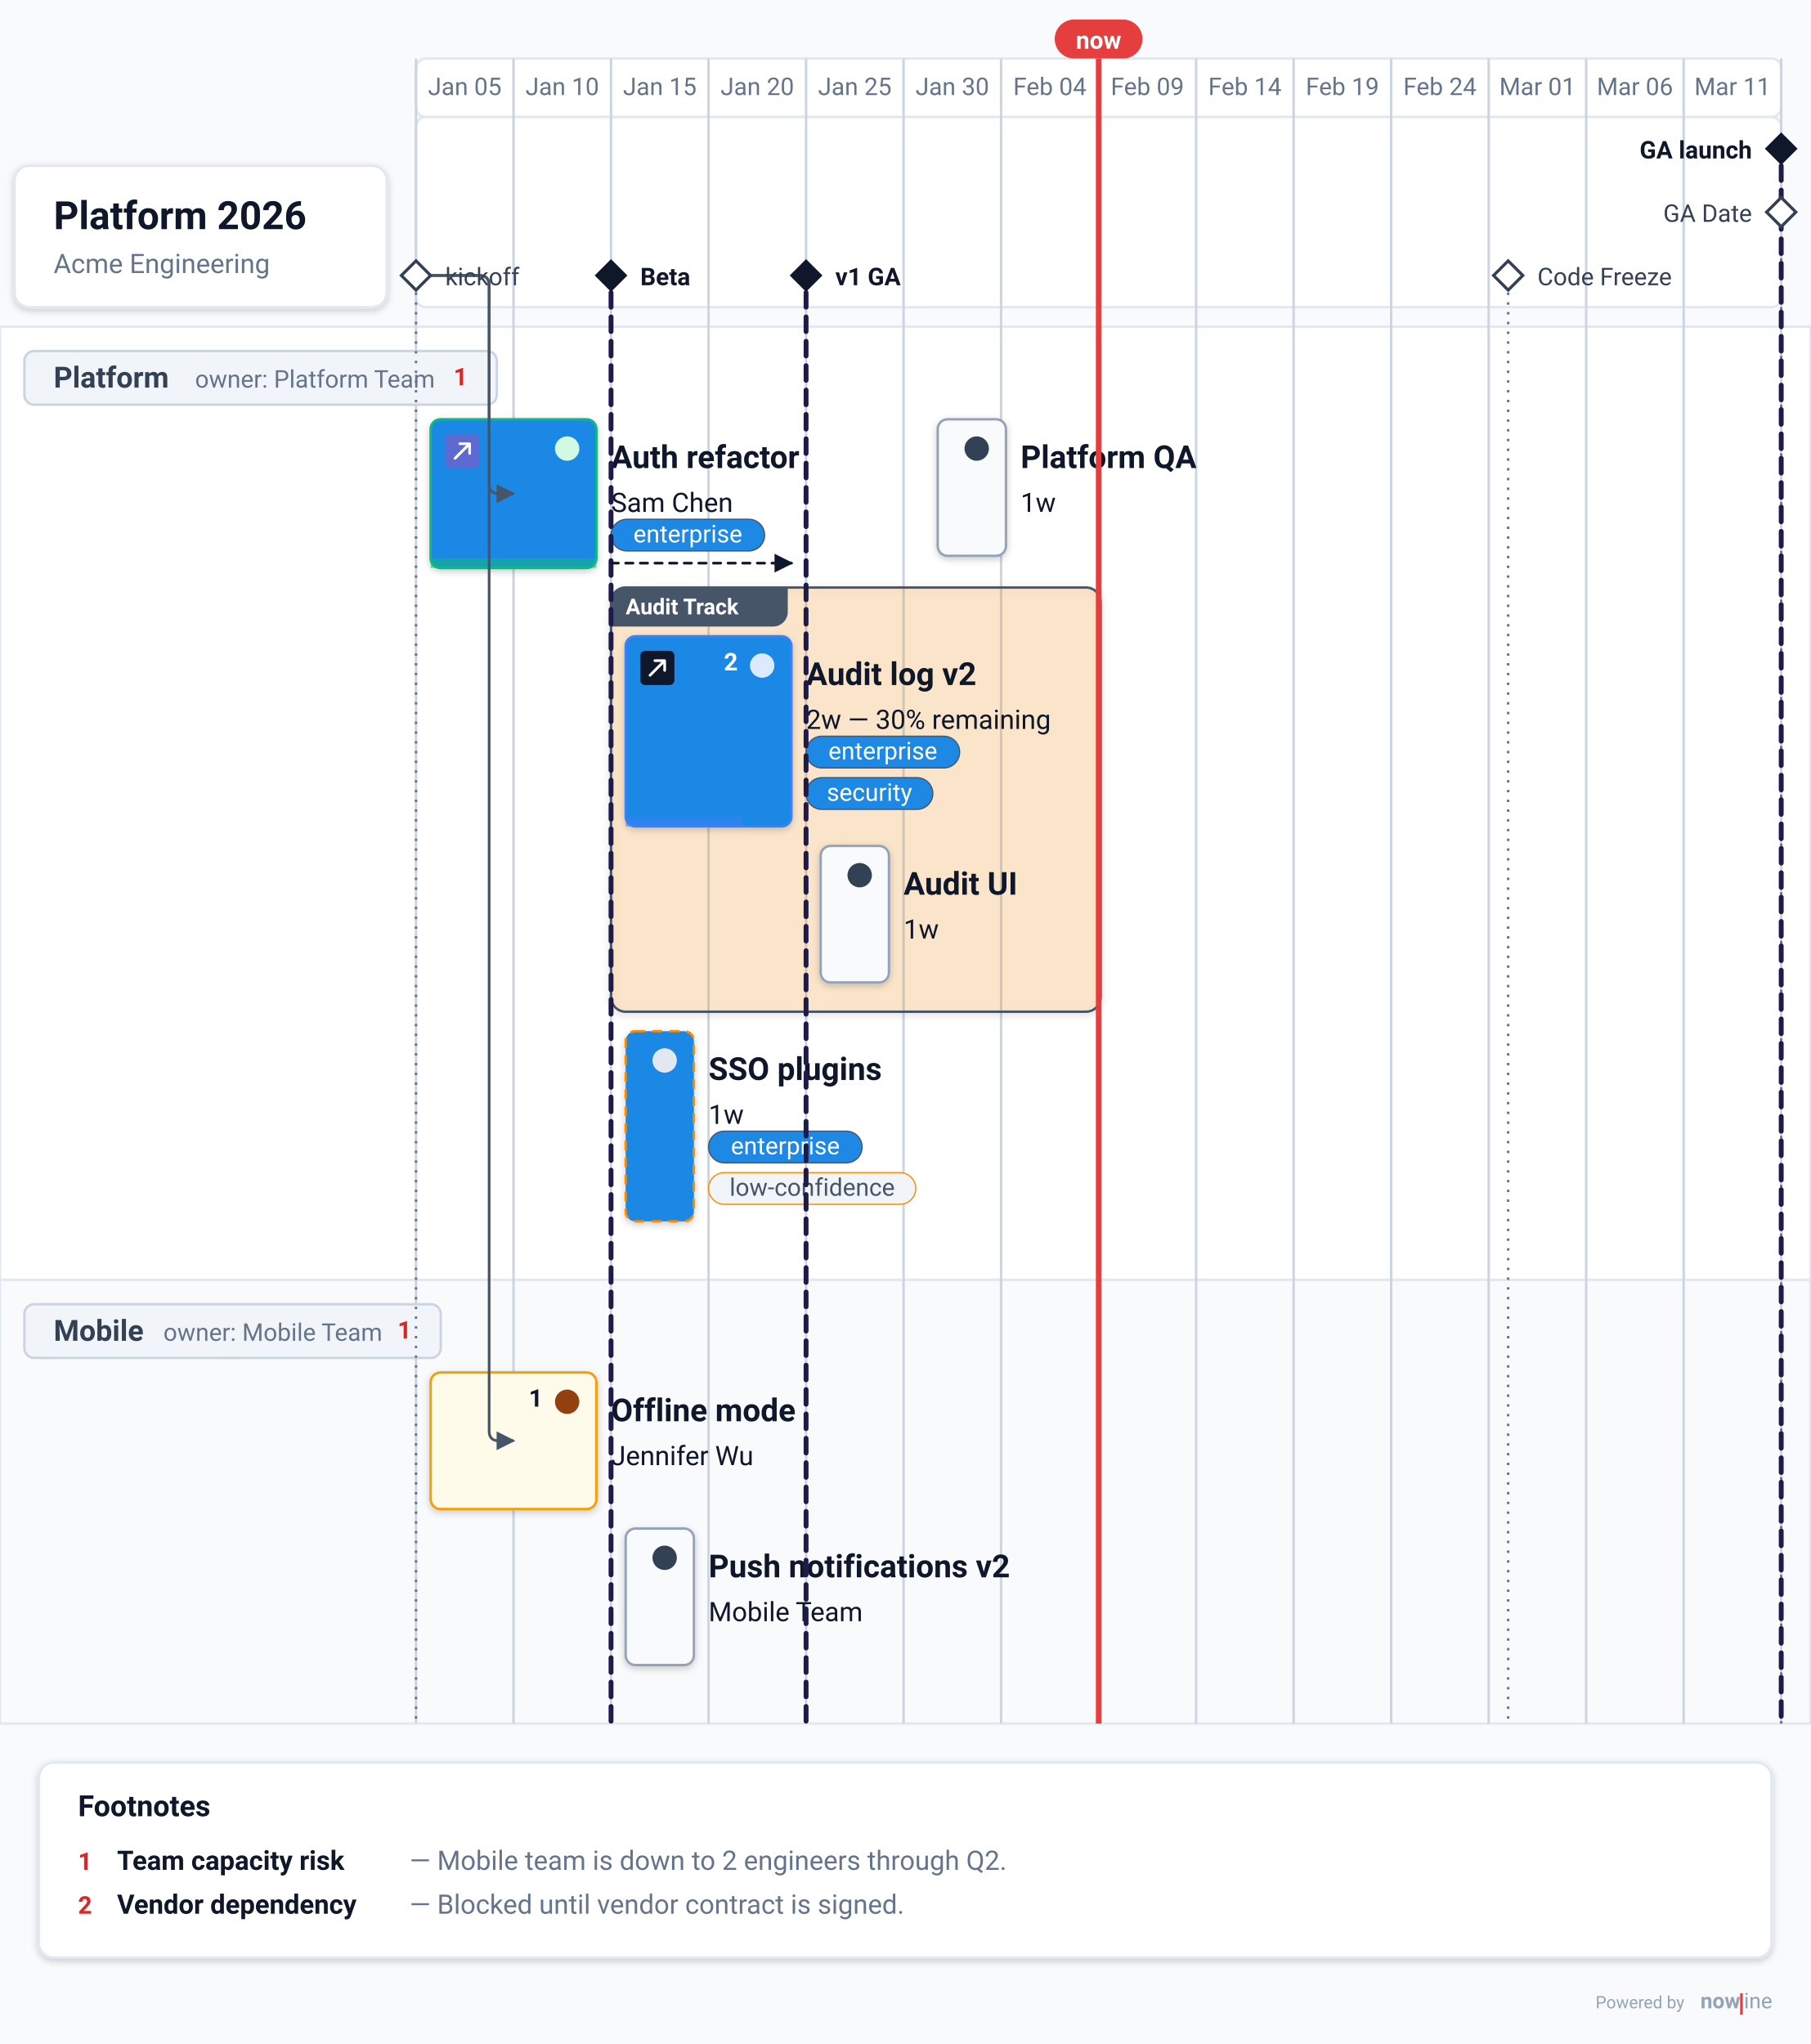
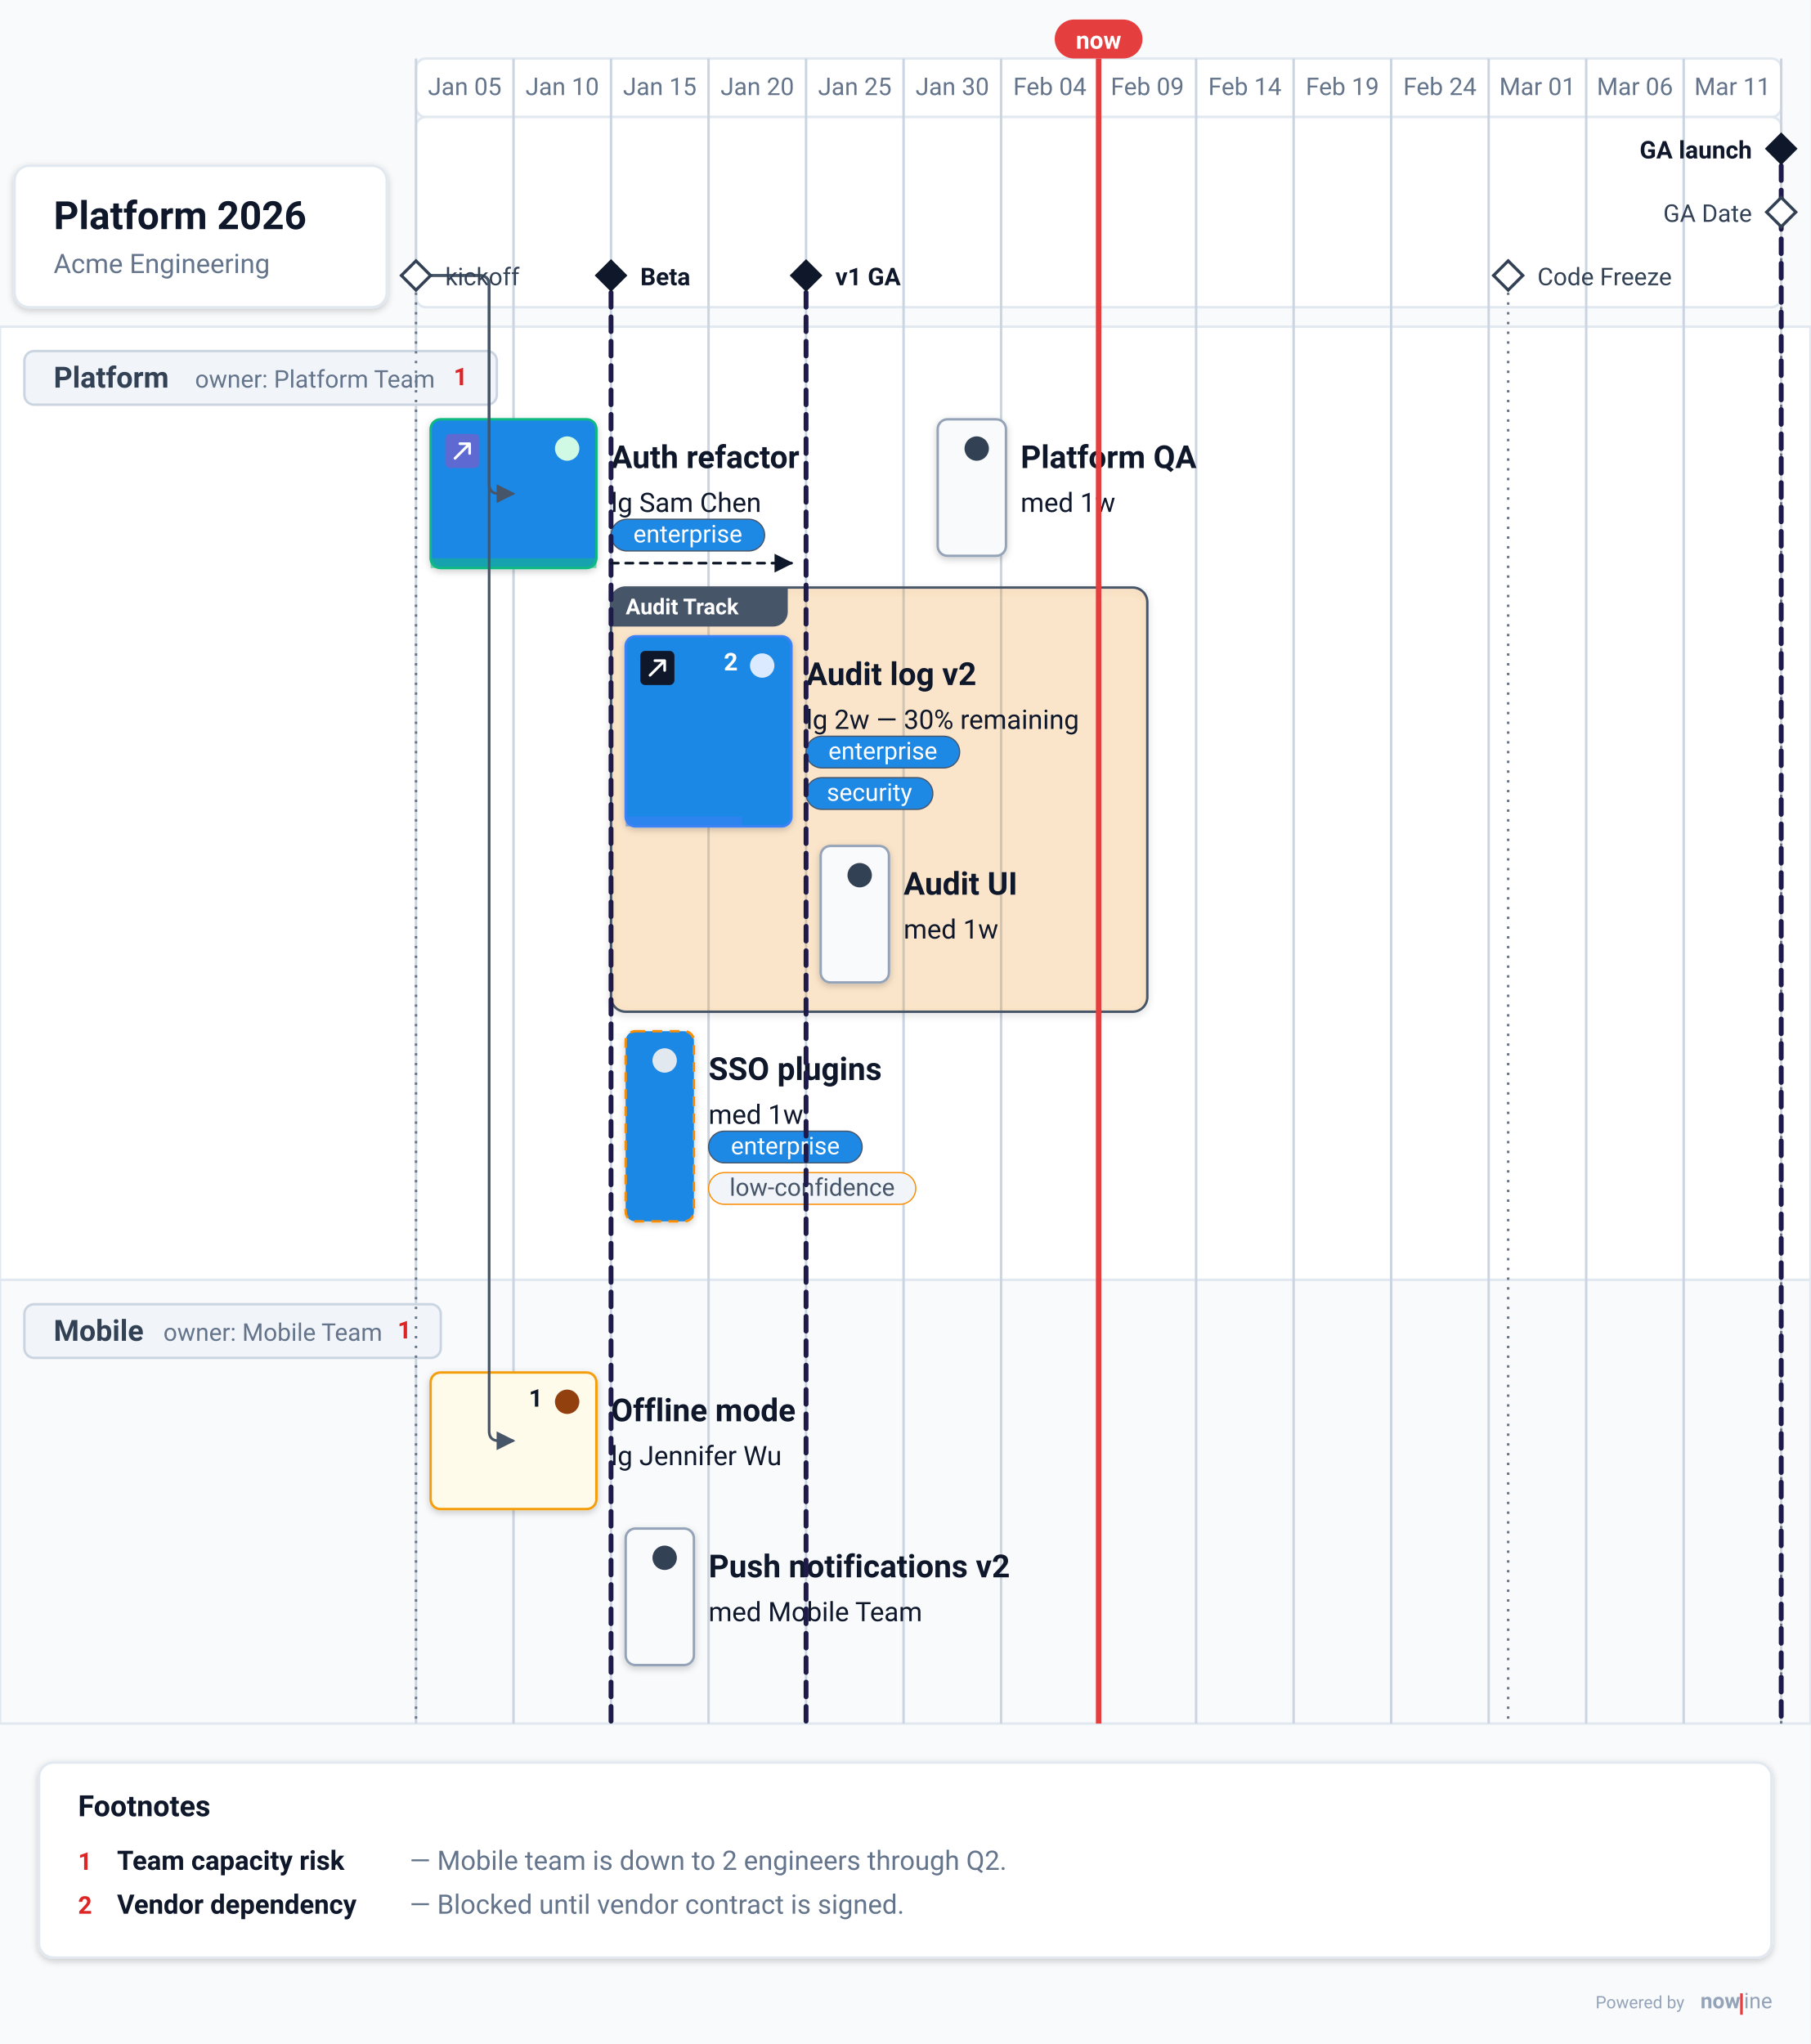
<svg xmlns="http://www.w3.org/2000/svg" data-generator="nowline" data-theme="light" height="838.44" viewBox="0 0 742.64 838.44" width="742.64">
  <defs>
    <filter height="200%" id="nl-0-root-shadow-subtle" width="200%" x="-50%" y="-50%">
      <feGaussianBlur in="SourceAlpha" stdDeviation="1.5" />
      <feOffset dx="0" dy="1" result="offsetblur" />
      <feComponentTransfer>
        <feFuncA type="linear" slope="0.2" />
      </feComponentTransfer>
      <feMerge>
        <feMergeNode />
        <feMergeNode in="SourceGraphic" />
      </feMerge>
    </filter>
    <filter height="200%" id="nl-0-root-shadow-fuzzy" width="200%" x="-50%" y="-50%">
      <feGaussianBlur in="SourceAlpha" stdDeviation="5" />
      <feOffset dx="0" dy="3" result="offsetblur" />
      <feComponentTransfer>
        <feFuncA type="linear" slope="0.3" />
      </feComponentTransfer>
      <feMerge>
        <feMergeNode />
        <feMergeNode in="SourceGraphic" />
      </feMerge>
    </filter>
    <filter height="200%" id="nl-0-root-shadow-hard" width="200%" x="-50%" y="-50%">
      <feGaussianBlur in="SourceAlpha" stdDeviation="0" />
      <feOffset dx="2" dy="2" result="offsetblur" />
      <feComponentTransfer>
        <feFuncA type="linear" slope="0.45" />
      </feComponentTransfer>
      <feMerge>
        <feMergeNode />
        <feMergeNode in="SourceGraphic" />
      </feMerge>
    </filter>
    <marker id="nl-arrow" viewBox="0 0 10 10" refX="9" refY="5" markerWidth="7" markerHeight="7" orient="auto">
      <path d="M 0 0 L 10 5 L 0 10 z" fill="#475569" />
    </marker>
    <marker id="nl-arrow-light" viewBox="0 0 10 10" refX="9" refY="5" markerWidth="7" markerHeight="7" orient="auto">
      <path d="M 0 0 L 10 5 L 0 10 z" fill="#94a3b8" />
    </marker>
    <marker id="nl-arrow-dark" viewBox="0 0 10 10" refX="9" refY="5" markerWidth="7" markerHeight="7" orient="auto">
      <path d="M 0 0 L 10 5 L 0 10 z" fill="#0f172a" />
    </marker>
  </defs>
  <rect fill="#f8fafc" height="838.44" width="742.64" x="0" y="0" />
  <g data-layer="timeline">
    <rect fill="#ffffff" height="24" rx="4" ry="4" stroke="#e2e8f0" stroke-width="1" width="560" x="170.64" y="24" />
    <rect fill="#ffffff" height="78" rx="4" ry="4" stroke="#e2e8f0" stroke-width="1" width="560" x="170.64" y="48" />
    <text fill="#64748b" font-family="system-ui, -apple-system, &quot;Segoe UI&quot;, Roboto, sans-serif" font-size="10" text-anchor="middle" x="190.64" y="39">Jan 05</text>
    <text fill="#64748b" font-family="system-ui, -apple-system, &quot;Segoe UI&quot;, Roboto, sans-serif" font-size="10" text-anchor="middle" x="230.64" y="39">Jan 10</text>
    <text fill="#64748b" font-family="system-ui, -apple-system, &quot;Segoe UI&quot;, Roboto, sans-serif" font-size="10" text-anchor="middle" x="270.64" y="39">Jan 15</text>
    <text fill="#64748b" font-family="system-ui, -apple-system, &quot;Segoe UI&quot;, Roboto, sans-serif" font-size="10" text-anchor="middle" x="310.64" y="39">Jan 20</text>
    <text fill="#64748b" font-family="system-ui, -apple-system, &quot;Segoe UI&quot;, Roboto, sans-serif" font-size="10" text-anchor="middle" x="350.64" y="39">Jan 25</text>
    <text fill="#64748b" font-family="system-ui, -apple-system, &quot;Segoe UI&quot;, Roboto, sans-serif" font-size="10" text-anchor="middle" x="390.64" y="39">Jan 30</text>
    <text fill="#64748b" font-family="system-ui, -apple-system, &quot;Segoe UI&quot;, Roboto, sans-serif" font-size="10" text-anchor="middle" x="430.64" y="39">Feb 04</text>
    <text fill="#64748b" font-family="system-ui, -apple-system, &quot;Segoe UI&quot;, Roboto, sans-serif" font-size="10" text-anchor="middle" x="470.64" y="39">Feb 09</text>
    <text fill="#64748b" font-family="system-ui, -apple-system, &quot;Segoe UI&quot;, Roboto, sans-serif" font-size="10" text-anchor="middle" x="510.64" y="39">Feb 14</text>
    <text fill="#64748b" font-family="system-ui, -apple-system, &quot;Segoe UI&quot;, Roboto, sans-serif" font-size="10" text-anchor="middle" x="550.64" y="39">Feb 19</text>
    <text fill="#64748b" font-family="system-ui, -apple-system, &quot;Segoe UI&quot;, Roboto, sans-serif" font-size="10" text-anchor="middle" x="590.64" y="39">Feb 24</text>
    <text fill="#64748b" font-family="system-ui, -apple-system, &quot;Segoe UI&quot;, Roboto, sans-serif" font-size="10" text-anchor="middle" x="630.64" y="39">Mar 01</text>
    <text fill="#64748b" font-family="system-ui, -apple-system, &quot;Segoe UI&quot;, Roboto, sans-serif" font-size="10" text-anchor="middle" x="670.64" y="39">Mar 06</text>
    <text fill="#64748b" font-family="system-ui, -apple-system, &quot;Segoe UI&quot;, Roboto, sans-serif" font-size="10" text-anchor="middle" x="710.64" y="39">Mar 11</text>
  </g>
  <g data-id="platform" data-layer="swimlane-bg">
    <rect fill="#ffffff" height="391" stroke="#e2e8f0" stroke-width="1" width="742.64" x="0" y="134" />
  </g>
  <g data-id="mobile" data-layer="swimlane-bg">
    <rect fill="#f8fafc" height="182" stroke="#e2e8f0" stroke-width="1" width="742.64" x="0" y="525" />
  </g>
  <g data-layer="grid">
    <line stroke="#cbd5e1" stroke-width="1" x1="170.64" x2="170.64" y1="24" y2="707" />
    <line stroke="#cbd5e1" stroke-width="1" x1="210.64" x2="210.64" y1="24" y2="707" />
    <line stroke="#cbd5e1" stroke-width="1" x1="250.64" x2="250.64" y1="24" y2="707" />
    <line stroke="#cbd5e1" stroke-width="1" x1="290.64" x2="290.64" y1="24" y2="707" />
    <line stroke="#cbd5e1" stroke-width="1" x1="330.64" x2="330.64" y1="24" y2="707" />
    <line stroke="#cbd5e1" stroke-width="1" x1="370.64" x2="370.64" y1="24" y2="707" />
    <line stroke="#cbd5e1" stroke-width="1" x1="410.64" x2="410.64" y1="24" y2="707" />
    <line stroke="#cbd5e1" stroke-width="1" x1="450.64" x2="450.64" y1="24" y2="707" />
    <line stroke="#cbd5e1" stroke-width="1" x1="490.64" x2="490.64" y1="24" y2="707" />
    <line stroke="#cbd5e1" stroke-width="1" x1="530.64" x2="530.64" y1="24" y2="707" />
    <line stroke="#cbd5e1" stroke-width="1" x1="570.64" x2="570.64" y1="24" y2="707" />
    <line stroke="#cbd5e1" stroke-width="1" x1="610.64" x2="610.64" y1="24" y2="707" />
    <line stroke="#cbd5e1" stroke-width="1" x1="650.64" x2="650.64" y1="24" y2="707" />
    <line stroke="#cbd5e1" stroke-width="1" x1="690.64" x2="690.64" y1="24" y2="707" />
    <line stroke="#cbd5e1" stroke-width="1" x1="730.64" x2="730.64" y1="24" y2="707" />
  </g>
  <g data-id="platform" data-layer="swimlane">
    <rect fill="#f1f5f9" height="22" rx="4" ry="4" stroke="#cbd5e1" stroke-width="1" width="193.8" x="10" y="144" />
    <text fill="#334155" font-family="system-ui, -apple-system, &quot;Segoe UI&quot;, Roboto, sans-serif" font-size="12" font-weight="600" x="22" y="159">Platform</text>
    <text fill="#64748b" font-family="system-ui, -apple-system, &quot;Segoe UI&quot;, Roboto, sans-serif" font-size="10" x="80" y="159">owner: Platform Team</text>
    <text fill="#dc2626" font-family="system-ui, -apple-system, &quot;Segoe UI&quot;, Roboto, sans-serif" font-size="10" font-weight="700" text-anchor="end" x="191.8" y="158">1</text>
    <g data-id="auth-refactor" data-layer="item">
      <rect fill="#1e88e5" filter="url(#nl-0-root-shadow-subtle)" height="61" rx="4" ry="4" stroke="#10b981" stroke-width="1" width="68" x="176.64" y="172" />
      <rect fill="#10b981" height="4" opacity="0.55" width="68" x="176.64" y="229" />
      <circle cx="232.64" cy="184" fill="#d1fae5" r="5" />
      <text fill="#0f172a" font-family="system-ui, -apple-system, &quot;Segoe UI&quot;, Roboto, sans-serif" font-size="13" font-weight="600" x="250.64" y="192">Auth refactor</text>
-       <text fill="#0f172a" font-family="system-ui, -apple-system, &quot;Segoe UI&quot;, Roboto, sans-serif" font-size="11" x="250.64" y="210">Sam Chen</text>
+       <text fill="#0f172a" font-family="system-ui, -apple-system, &quot;Segoe UI&quot;, Roboto, sans-serif" font-size="11" x="250.64" y="210">lg Sam Chen</text>
      <a href="https://linear.app/acme/issue/ENG-123" rel="noopener" target="_blank">
        <rect fill="#5e6ad2" height="14" rx="2" ry="2" width="14" x="182.64" y="178" />
        <path d="M186.64 188 L192.64 182 M188.64 182 H192.64 V186" fill="none" stroke="#ffffff" stroke-linecap="round" stroke-linejoin="round" stroke-width="1.1" />
      </a>
      <rect fill="#1e88e5" height="13" rx="6.5" ry="6.5" stroke="#475569" stroke-width="0.5" width="63" x="250.64" y="213" />
      <text fill="#ffffff" font-family="system-ui, -apple-system, &quot;Segoe UI&quot;, Roboto, sans-serif" font-size="10" font-style="normal" font-weight="400" text-anchor="middle" x="282.14" y="222.5">enterprise</text>
    </g>
    <g data-layer="parallel">
      <g data-id="audit-track" data-layer="group">
-         <rect fill="#fb8c00" fill-opacity="0.18" filter="url(#nl-0-root-shadow-subtle)" height="174" rx="6" ry="6" stroke="#475569" stroke-width="1" width="200.84" x="250.64" y="241" />
+         <rect fill="#fb8c00" fill-opacity="0.18" filter="url(#nl-0-root-shadow-subtle)" height="174" rx="6" ry="6" stroke="#475569" stroke-width="1" width="219.98" x="250.64" y="241" />
        <path d="M256.64 241H323.14V251A6 6 0 0 1 317.14 257H250.64V247A6 6 0 0 1 256.64 241Z" fill="#475569" />
        <text fill="#ffffff" font-family="system-ui, -apple-system, &quot;Segoe UI&quot;, Roboto, sans-serif" font-size="9" font-weight="600" x="256.64" y="252">Audit Track</text>
        <g data-id="audit-log" data-layer="item">
          <rect fill="#1e88e5" filter="url(#nl-0-root-shadow-subtle)" height="78" rx="4" ry="4" stroke="#3b82f6" stroke-width="1" width="68" x="256.64" y="261" />
          <rect fill="#3b82f6" height="4" opacity="0.55" width="47.6" x="256.64" y="335" />
          <circle cx="312.64" cy="273" fill="#dbeafe" r="5" />
          <text fill="#0f172a" font-family="system-ui, -apple-system, &quot;Segoe UI&quot;, Roboto, sans-serif" font-size="13" font-weight="600" x="330.64" y="281">Audit log v2</text>
-           <text fill="#0f172a" font-family="system-ui, -apple-system, &quot;Segoe UI&quot;, Roboto, sans-serif" font-size="11" x="330.64" y="299">2w — 30% remaining</text>
+           <text fill="#0f172a" font-family="system-ui, -apple-system, &quot;Segoe UI&quot;, Roboto, sans-serif" font-size="11" x="330.64" y="299">lg 2w — 30% remaining</text>
          <text fill="#ffffff" font-family="system-ui, -apple-system, &quot;Segoe UI&quot;, Roboto, sans-serif" font-size="10" font-weight="700" text-anchor="end" x="302.64" y="275">2</text>
          <a href="https://wiki.acme.com/audit" rel="noopener" target="_blank">
            <rect fill="#0f172a" height="14" rx="2" ry="2" width="14" x="262.64" y="267" />
            <path d="M266.64 277 L272.64 271 M268.64 271 H272.64 V275" fill="none" stroke="#ffffff" stroke-linecap="round" stroke-linejoin="round" stroke-width="1.1" />
          </a>
          <rect fill="#1e88e5" height="13" rx="6.5" ry="6.5" stroke="#475569" stroke-width="0.5" width="63" x="330.64" y="302" />
          <text fill="#ffffff" font-family="system-ui, -apple-system, &quot;Segoe UI&quot;, Roboto, sans-serif" font-size="10" font-style="normal" font-weight="400" text-anchor="middle" x="362.14" y="311.5">enterprise</text>
          <rect fill="#1e88e5" height="13" rx="6.5" ry="6.5" stroke="#475569" stroke-width="0.5" width="52" x="330.64" y="319" />
          <text fill="#ffffff" font-family="system-ui, -apple-system, &quot;Segoe UI&quot;, Roboto, sans-serif" font-size="10" font-style="normal" font-weight="400" text-anchor="middle" x="356.64" y="328.5">security</text>
        </g>
        <g data-id="audit-ui" data-layer="item">
          <rect fill="#f8fafc" filter="url(#nl-0-root-shadow-subtle)" height="56" rx="4" ry="4" stroke="#94a3b8" stroke-width="1" width="28" x="336.64" y="347" />
          <circle cx="352.64" cy="359" fill="#334155" r="5" />
          <text fill="#0f172a" font-family="system-ui, -apple-system, &quot;Segoe UI&quot;, Roboto, sans-serif" font-size="13" font-weight="600" x="370.64" y="367">Audit UI</text>
-           <text fill="#0f172a" font-family="system-ui, -apple-system, &quot;Segoe UI&quot;, Roboto, sans-serif" font-size="11" x="370.64" y="385">1w</text>
+           <text fill="#0f172a" font-family="system-ui, -apple-system, &quot;Segoe UI&quot;, Roboto, sans-serif" font-size="11" x="370.64" y="385">med 1w</text>
        </g>
      </g>
      <g data-id="sso" data-layer="item">
        <rect fill="#1e88e5" filter="url(#nl-0-root-shadow-subtle)" height="78" rx="4" ry="4" stroke="#fb8c00" stroke-dasharray="4 3" stroke-width="1" width="28" x="256.64" y="423" />
        <circle cx="272.64" cy="435" fill="#e2e8f0" r="5" />
        <text fill="#0f172a" font-family="system-ui, -apple-system, &quot;Segoe UI&quot;, Roboto, sans-serif" font-size="13" font-weight="600" x="290.64" y="443">SSO plugins</text>
-         <text fill="#0f172a" font-family="system-ui, -apple-system, &quot;Segoe UI&quot;, Roboto, sans-serif" font-size="11" x="290.64" y="461">1w</text>
+         <text fill="#0f172a" font-family="system-ui, -apple-system, &quot;Segoe UI&quot;, Roboto, sans-serif" font-size="11" x="290.64" y="461">med 1w</text>
        <rect fill="#1e88e5" height="13" rx="6.5" ry="6.5" stroke="#475569" stroke-width="0.5" width="63" x="290.64" y="464" />
        <text fill="#ffffff" font-family="system-ui, -apple-system, &quot;Segoe UI&quot;, Roboto, sans-serif" font-size="10" font-style="normal" font-weight="400" text-anchor="middle" x="322.14" y="473.5">enterprise</text>
        <rect fill="#f1f5f9" height="13" rx="6.5" ry="6.5" stroke="#fb8c00" stroke-width="0.5" width="85" x="290.64" y="481" />
        <text fill="#475569" font-family="system-ui, -apple-system, &quot;Segoe UI&quot;, Roboto, sans-serif" font-size="10" font-style="normal" font-weight="400" text-anchor="middle" x="333.14" y="490.5">low-confidence</text>
      </g>
    </g>
    <g data-id="platform-qa" data-layer="item">
      <rect fill="#f8fafc" filter="url(#nl-0-root-shadow-subtle)" height="56" rx="4" ry="4" stroke="#94a3b8" stroke-width="1" width="28" x="384.64" y="172" />
      <circle cx="400.64" cy="184" fill="#334155" r="5" />
      <text fill="#0f172a" font-family="system-ui, -apple-system, &quot;Segoe UI&quot;, Roboto, sans-serif" font-size="13" font-weight="600" x="418.64" y="192">Platform QA</text>
-       <text fill="#0f172a" font-family="system-ui, -apple-system, &quot;Segoe UI&quot;, Roboto, sans-serif" font-size="11" x="418.64" y="210">1w</text>
+       <text fill="#0f172a" font-family="system-ui, -apple-system, &quot;Segoe UI&quot;, Roboto, sans-serif" font-size="11" x="418.64" y="210">med 1w</text>
    </g>
  </g>
  <g data-id="mobile" data-layer="swimlane">
    <rect fill="#f1f5f9" height="22" rx="4" ry="4" stroke="#cbd5e1" stroke-width="1" width="170.8" x="10" y="535" />
    <text fill="#334155" font-family="system-ui, -apple-system, &quot;Segoe UI&quot;, Roboto, sans-serif" font-size="12" font-weight="600" x="22" y="550">Mobile</text>
    <text fill="#64748b" font-family="system-ui, -apple-system, &quot;Segoe UI&quot;, Roboto, sans-serif" font-size="10" x="67" y="550">owner: Mobile Team</text>
    <text fill="#dc2626" font-family="system-ui, -apple-system, &quot;Segoe UI&quot;, Roboto, sans-serif" font-size="10" font-weight="700" text-anchor="end" x="168.8" y="549">1</text>
    <g data-id="offline" data-layer="item">
      <rect fill="#fffbeb" filter="url(#nl-0-root-shadow-subtle)" height="56" rx="4" ry="4" stroke="#f59e0b" stroke-width="1" width="68" x="176.64" y="563" />
      <circle cx="232.64" cy="575" fill="#92400e" r="5" />
      <text fill="#0f172a" font-family="system-ui, -apple-system, &quot;Segoe UI&quot;, Roboto, sans-serif" font-size="13" font-weight="600" x="250.64" y="583">Offline mode</text>
-       <text fill="#0f172a" font-family="system-ui, -apple-system, &quot;Segoe UI&quot;, Roboto, sans-serif" font-size="11" x="250.64" y="601">Jennifer Wu</text>
+       <text fill="#0f172a" font-family="system-ui, -apple-system, &quot;Segoe UI&quot;, Roboto, sans-serif" font-size="11" x="250.64" y="601">lg Jennifer Wu</text>
      <text fill="#0f172a" font-family="system-ui, -apple-system, &quot;Segoe UI&quot;, Roboto, sans-serif" font-size="10" font-weight="700" text-anchor="end" x="222.64" y="577">1</text>
    </g>
    <g data-id="push-v2" data-layer="item">
      <rect fill="#f8fafc" filter="url(#nl-0-root-shadow-subtle)" height="56" rx="4" ry="4" stroke="#94a3b8" stroke-width="1" width="28" x="256.64" y="627" />
      <circle cx="272.64" cy="639" fill="#334155" r="5" />
      <text fill="#0f172a" font-family="system-ui, -apple-system, &quot;Segoe UI&quot;, Roboto, sans-serif" font-size="13" font-weight="600" x="290.64" y="647">Push notifications v2</text>
-       <text fill="#0f172a" font-family="system-ui, -apple-system, &quot;Segoe UI&quot;, Roboto, sans-serif" font-size="11" x="290.64" y="665">Mobile Team</text>
+       <text fill="#0f172a" font-family="system-ui, -apple-system, &quot;Segoe UI&quot;, Roboto, sans-serif" font-size="11" x="290.64" y="665">med Mobile Team</text>
    </g>
  </g>
  <path d="M170.64 113 L196.64 113 Q200.64 113 200.64 117 L200.64 198.5 Q200.64 202.5 204.64 202.5 L210.64 202.5" fill="none" marker-end="url(#nl-arrow)" stroke="#475569" stroke-linejoin="round" stroke-width="1.1" />
  <path d="M170.64 113 L196.64 113 Q200.64 113 200.64 117 L200.64 587 Q200.64 591 204.64 591 L210.64 591" fill="none" marker-end="url(#nl-arrow)" stroke="#475569" stroke-linejoin="round" stroke-width="1.1" />
  <line stroke="#64748b" stroke-dasharray="1 3" stroke-width="1" x1="170.64" x2="170.64" y1="120" y2="707" />
  <line stroke="#64748b" stroke-dasharray="1 3" stroke-width="1" x1="618.64" x2="618.64" y1="120" y2="707" />
  <line stroke="#64748b" stroke-dasharray="1 3" stroke-width="1" x1="730.64" x2="730.64" y1="94" y2="707" />
  <line stroke="#1e1b4b" stroke-dasharray="6 4" stroke-linecap="round" stroke-width="2" x1="250.64" x2="250.64" y1="120" y2="707" />
  <line stroke="#1e1b4b" stroke-dasharray="6 4" stroke-linecap="round" stroke-width="2" x1="330.64" x2="330.64" y1="120" y2="707" />
  <path d="M250.64 231 H324.64" fill="none" marker-end="url(#nl-arrow-dark)" stroke="#0f172a" stroke-dasharray="3 3" stroke-linecap="round" stroke-width="1.1" />
  <line stroke="#1e1b4b" stroke-dasharray="6 4" stroke-linecap="round" stroke-width="2" x1="730.64" x2="730.64" y1="68" y2="707" />
  <g data-id="kickoff" data-layer="anchor">
    <path d="M170.64 107 L176.64 113 L170.64 119 L164.64 113 Z" fill="#ffffff" stroke="#334155" stroke-width="1.25" />
    <text fill="#334155" font-family="system-ui, -apple-system, &quot;Segoe UI&quot;, Roboto, sans-serif" font-size="10" x="182.64" y="117">kickoff</text>
  </g>
  <g data-id="code-freeze" data-layer="anchor">
    <path d="M618.64 107 L624.64 113 L618.64 119 L612.64 113 Z" fill="#ffffff" stroke="#334155" stroke-width="1.25" />
    <text fill="#334155" font-family="system-ui, -apple-system, &quot;Segoe UI&quot;, Roboto, sans-serif" font-size="10" x="630.64" y="117">Code Freeze</text>
  </g>
  <g data-id="ga-date" data-layer="anchor">
    <path d="M730.64 81 L736.64 87 L730.64 93 L724.64 87 Z" fill="#ffffff" stroke="#334155" stroke-width="1.25" />
    <text fill="#334155" font-family="system-ui, -apple-system, &quot;Segoe UI&quot;, Roboto, sans-serif" font-size="10" text-anchor="end" x="718.64" y="91">GA Date</text>
  </g>
  <g data-id="beta" data-layer="milestone">
    <path d="M250.64 107 L256.64 113 L250.64 119 L244.64 113 Z" fill="#0f172a" stroke="#0f172a" stroke-width="1" />
    <text fill="#0f172a" font-family="system-ui, -apple-system, &quot;Segoe UI&quot;, Roboto, sans-serif" font-size="10" font-weight="600" x="262.64" y="117">Beta</text>
  </g>
  <g data-id="v1-ga" data-layer="milestone">
    <path d="M330.64 107 L336.64 113 L330.64 119 L324.64 113 Z" fill="#0f172a" stroke="#0f172a" stroke-width="1" />
    <text fill="#0f172a" font-family="system-ui, -apple-system, &quot;Segoe UI&quot;, Roboto, sans-serif" font-size="10" font-weight="600" x="342.64" y="117">v1 GA</text>
  </g>
  <g data-id="ga-launch" data-layer="milestone">
    <path d="M730.64 55 L736.64 61 L730.64 67 L724.64 61 Z" fill="#0f172a" stroke="#0f172a" stroke-width="1" />
    <text fill="#0f172a" font-family="system-ui, -apple-system, &quot;Segoe UI&quot;, Roboto, sans-serif" font-size="10" font-weight="600" text-anchor="end" x="718.64" y="65">GA launch</text>
  </g>
  <g data-layer="nowline">
    <line stroke="#e53e3e" stroke-width="2.25" x1="450.64" x2="450.64" y1="24" y2="707" />
    <rect fill="#e53e3e" height="16" rx="8" ry="8" width="36" x="432.64" y="8" />
    <text fill="#ffffff" font-family="system-ui, -apple-system, &quot;Segoe UI&quot;, Roboto, sans-serif" font-size="10" font-weight="700" text-anchor="middle" x="450.64" y="20">now</text>
  </g>
  <g data-layer="footnotes">
    <rect fill="#ffffff" filter="url(#nl-0-root-shadow-subtle)" height="80" rx="6" ry="6" stroke="#e2e8f0" stroke-width="1" width="710.64" x="16" y="723" />
    <text fill="#0f172a" font-family="system-ui, -apple-system, &quot;Segoe UI&quot;, Roboto, sans-serif" font-size="12" font-weight="700" x="32" y="745">Footnotes</text>
    <text fill="#dc2626" font-family="system-ui, -apple-system, &quot;Segoe UI&quot;, Roboto, sans-serif" font-size="10" font-weight="700" x="32" y="767">1</text>
    <text fill="#0f172a" font-family="system-ui, -apple-system, &quot;Segoe UI&quot;, Roboto, sans-serif" font-size="11" font-weight="600" x="48" y="767">Team capacity risk</text>
    <text fill="#64748b" font-family="system-ui, -apple-system, &quot;Segoe UI&quot;, Roboto, sans-serif" font-size="11" x="168" y="767">— Mobile team is down to 2 engineers through Q2.</text>
    <text fill="#dc2626" font-family="system-ui, -apple-system, &quot;Segoe UI&quot;, Roboto, sans-serif" font-size="10" font-weight="700" x="32" y="785">2</text>
    <text fill="#0f172a" font-family="system-ui, -apple-system, &quot;Segoe UI&quot;, Roboto, sans-serif" font-size="11" font-weight="600" x="48" y="785">Vendor dependency</text>
    <text fill="#64748b" font-family="system-ui, -apple-system, &quot;Segoe UI&quot;, Roboto, sans-serif" font-size="11" x="168" y="785">— Blocked until vendor contract is signed.</text>
  </g>
  <g data-id="nl-0-root-header" data-layer="header">
    <rect fill="#ffffff" filter="url(#nl-0-root-shadow-subtle)" height="58" rx="6" ry="6" stroke="#e2e8f0" stroke-width="1" width="152.64" x="6" y="68" />
    <text fill="#0f172a" font-family="system-ui, -apple-system, &quot;Segoe UI&quot;, Roboto, sans-serif" font-size="16" font-weight="600" x="22" y="94">Platform 2026</text>
    <text fill="#64748b" font-family="system-ui, -apple-system, &quot;Segoe UI&quot;, Roboto, sans-serif" font-size="11" x="22" y="112">Acme Engineering</text>
  </g>
  <a aria-label="Powered by nowline" href="https://nowline.io" rel="noopener" target="_blank">
    <g data-layer="attribution">
      <g transform="translate(654.48 815) scale(0.22)">
        <text fill="#94a3b8" font-family="system-ui, -apple-system, &quot;Segoe UI&quot;, Roboto, sans-serif" font-size="32" font-weight="400" x="0" y="40">Powered by</text>
        <text fill="#94a3b8" font-family="system-ui, -apple-system, &quot;Segoe UI&quot;, Roboto, sans-serif" font-size="40" font-weight="700" x="195.6" y="40">now</text>
        <rect fill="#e53e3e" height="40" width="5" x="269.6" y="12" />
        <text fill="#94a3b8" font-family="system-ui, -apple-system, &quot;Segoe UI&quot;, Roboto, sans-serif" font-size="40" font-weight="400" x="276.6" y="40">ine</text>
      </g>
    </g>
  </a>
</svg>
